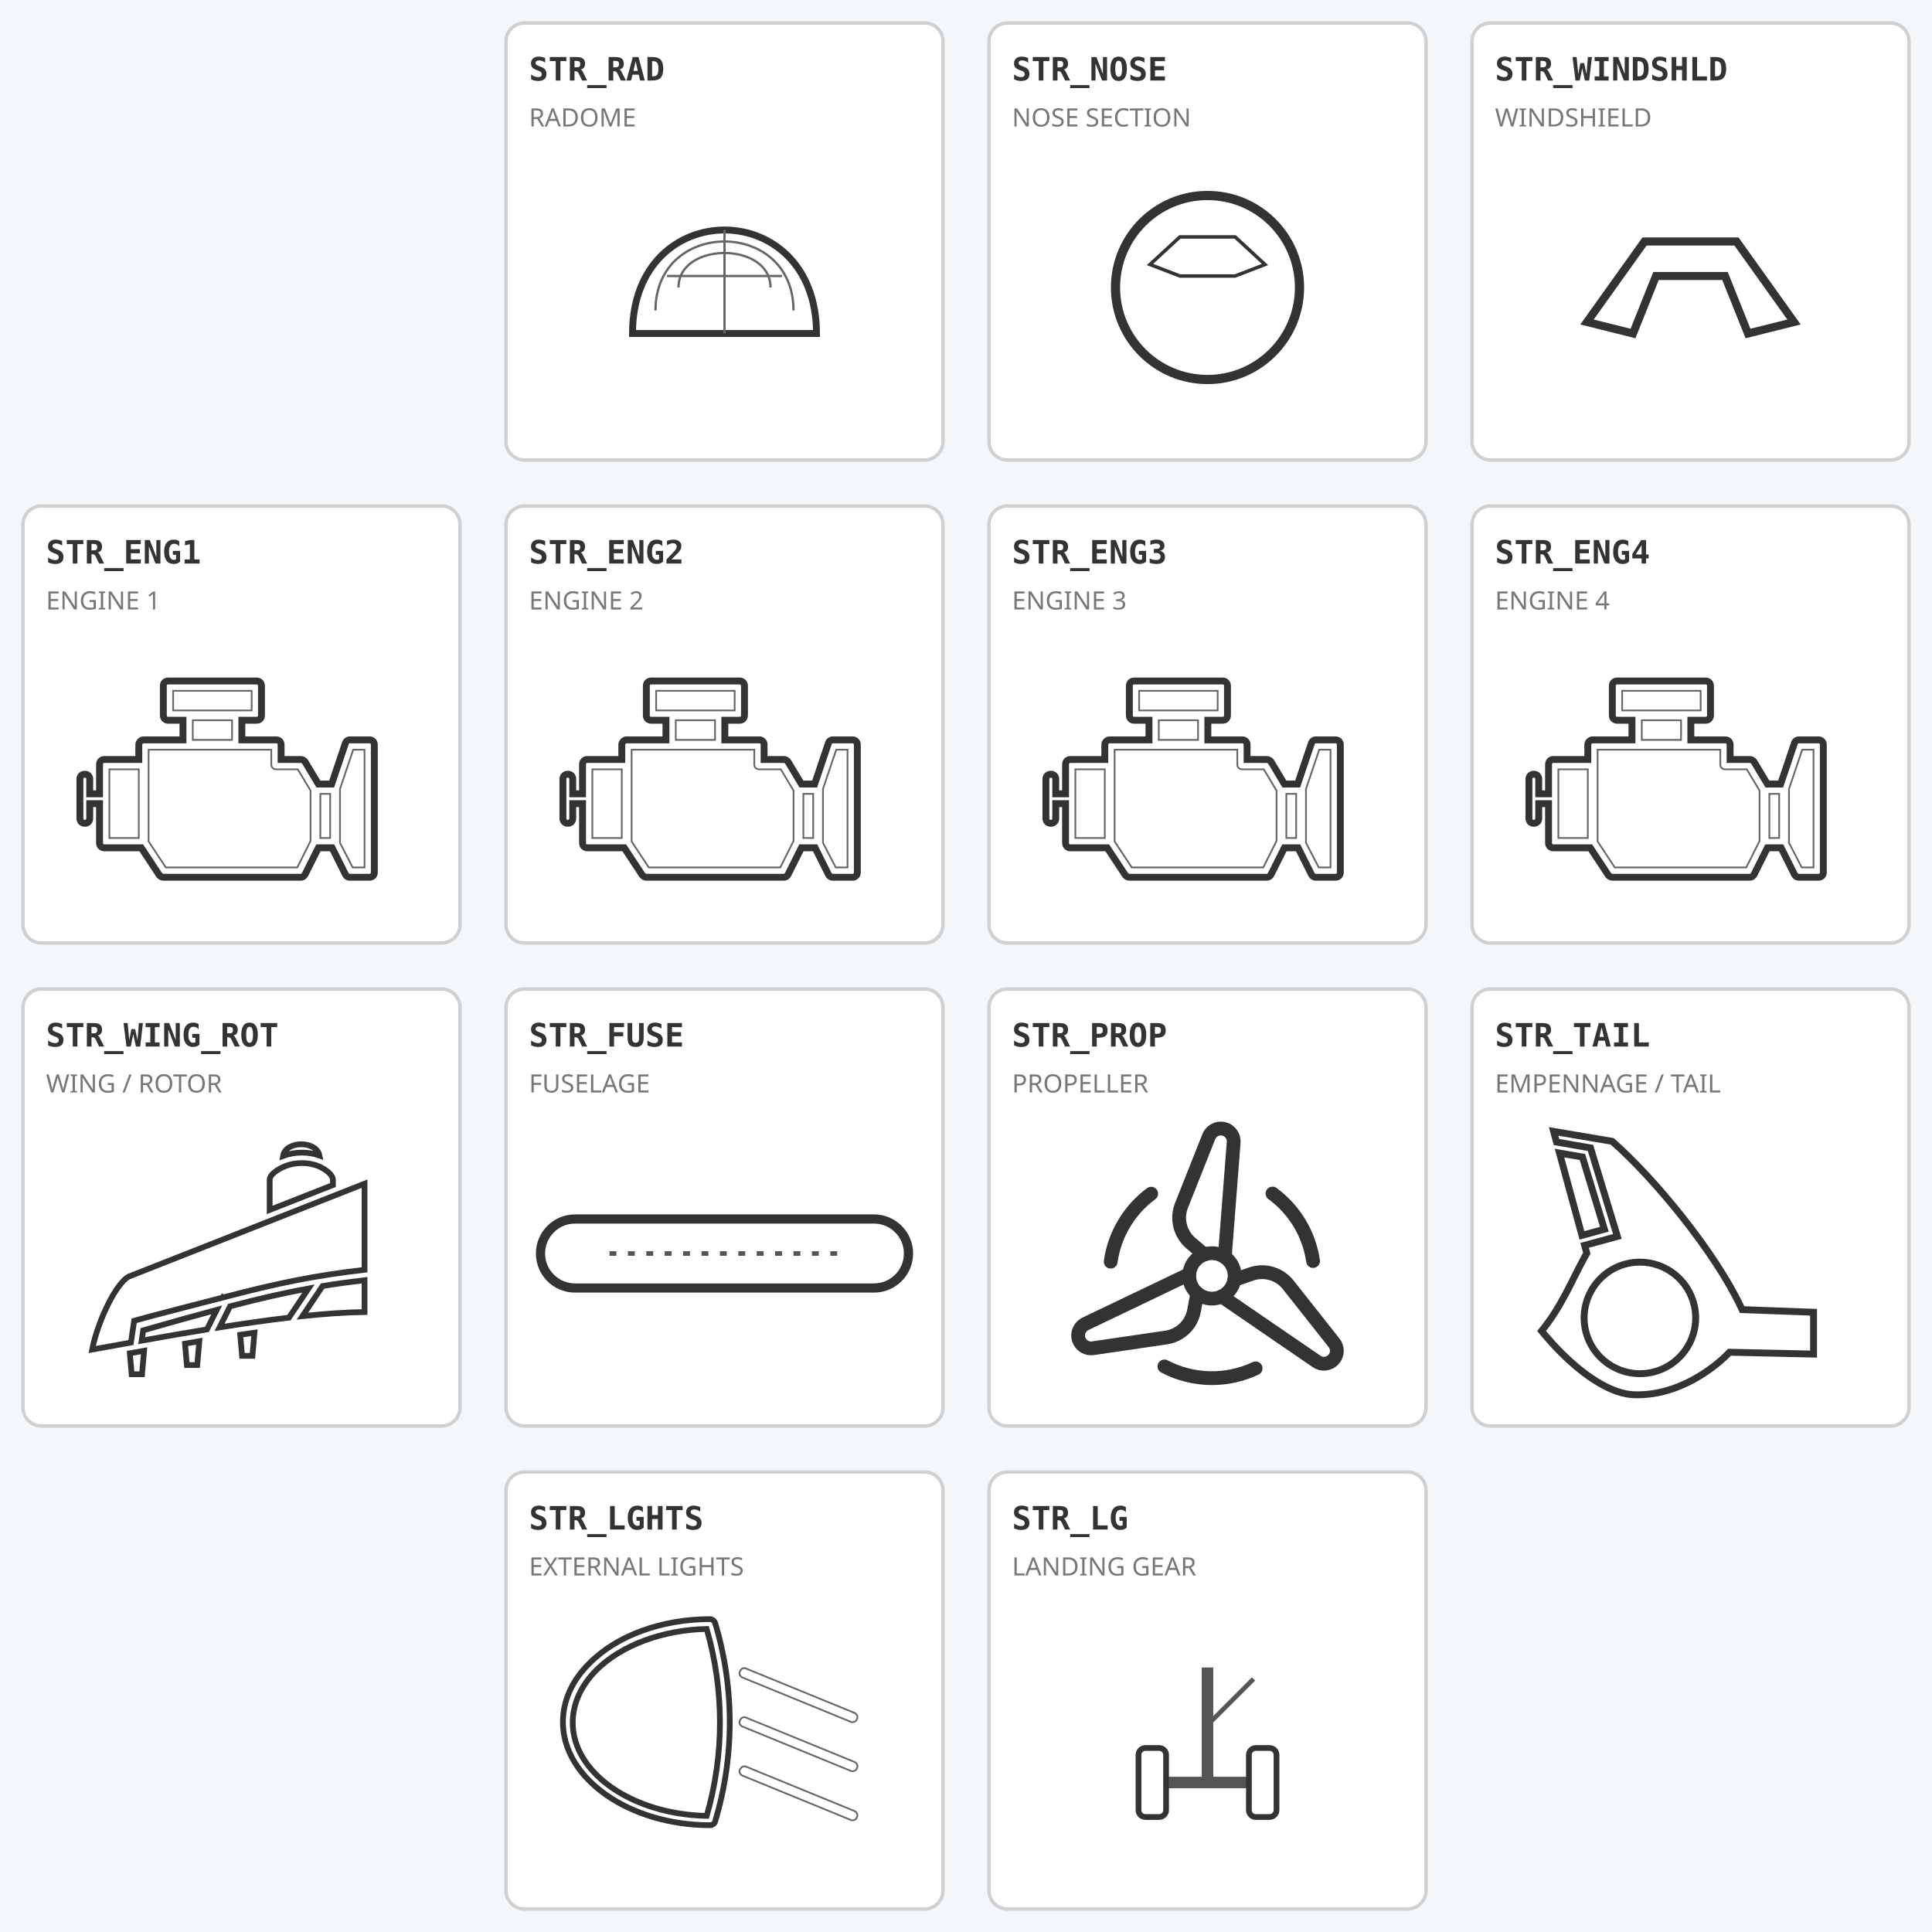
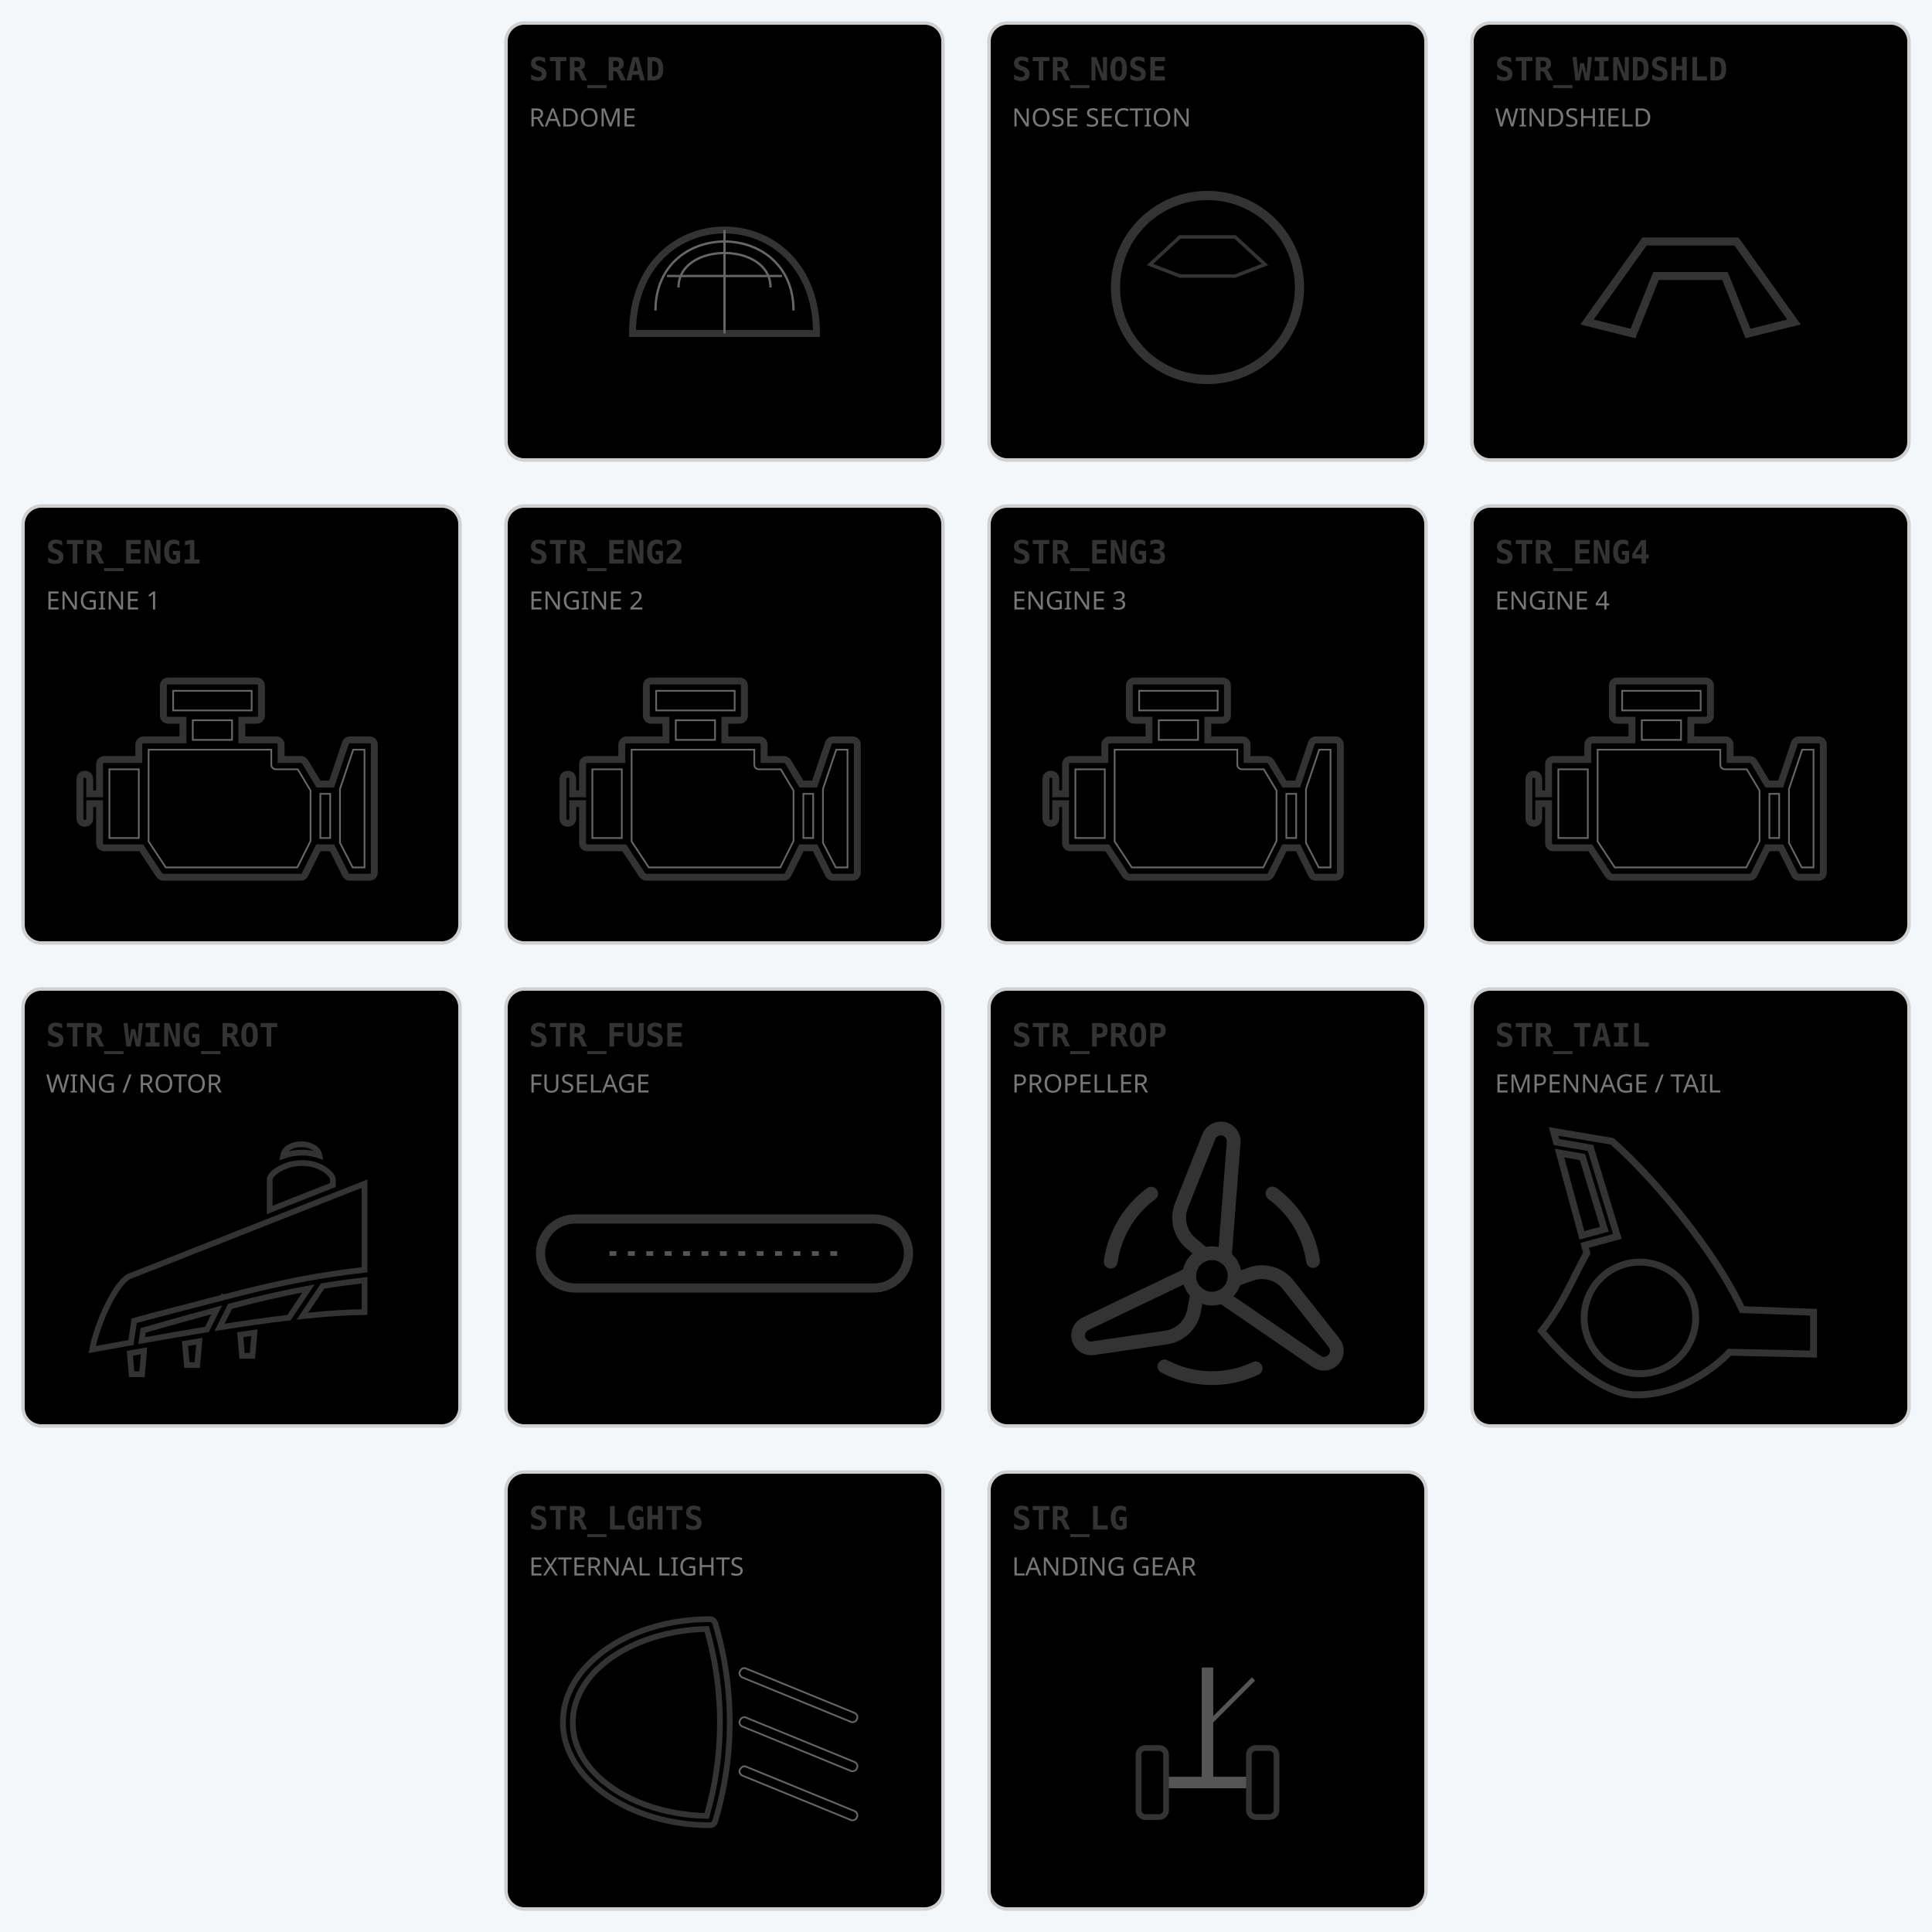
<svg xmlns="http://www.w3.org/2000/svg" id="aircraft-damage-grid" viewBox="0 0 840 840">
  <defs>
    <g id="engine_sym" transform="translate(-70,-60), scale(0.25)">
-       <path fill="none" stroke="#333" stroke-width="12" d="M502.467,186.733h-34.133c-3.413,0-6.827,2.56-7.68,5.973l-23.893,70.827h-23.04l-23.04-38.4         c-1.707-2.56-4.267-4.267-7.68-4.267h-34.133v-25.6c0-5.12-3.413-8.533-8.533-8.533H280.6V152.6h25.6         c5.12,0,8.533-3.413,8.533-8.533v-51.2c0-5.12-3.413-8.533-8.533-8.533H152.6c-5.12,0-8.533,3.413-8.533,8.533v51.2         c0,5.12,3.413,8.533,8.533,8.533h25.6v34.133h-68.267c-2.56,0-4.267,0.853-5.973,2.56s-2.56,3.413-2.56,5.973v25.6H41.667         c-5.12,0-8.533,3.413-8.533,8.533v51.2H16.067V255c0-5.12-3.413-8.533-8.533-8.533S-1,249.88-1,255v68.267         c0,5.12,3.413,8.533,8.533,8.533s8.533-3.413,8.533-8.533v-25.6h17.067v68.267c0,5.12,3.413,8.533,8.533,8.533h64l31.573,47.787         c1.707,1.707,4.267,3.413,6.827,3.413H383c3.413,0,5.973-1.707,7.68-5.12l23.04-46.08h23.893l23.04,46.08         c1.707,3.413,4.267,5.12,7.68,5.12h34.133c5.12,0,8.533-3.413,8.533-8.533V195.267C511,190.147,507.587,186.733,502.467,186.733z" />
+       <path fill="inherit" stroke="#333" stroke-width="12" d="M502.467,186.733h-34.133c-3.413,0-6.827,2.56-7.68,5.973l-23.893,70.827h-23.04l-23.04-38.4         c-1.707-2.56-4.267-4.267-7.68-4.267h-34.133v-25.6c0-5.12-3.413-8.533-8.533-8.533H280.6V152.6h25.6         c5.12,0,8.533-3.413,8.533-8.533v-51.2c0-5.12-3.413-8.533-8.533-8.533H152.6c-5.12,0-8.533,3.413-8.533,8.533v51.2         c0,5.12,3.413,8.533,8.533,8.533h25.6v34.133h-68.267c-2.56,0-4.267,0.853-5.973,2.56s-2.56,3.413-2.56,5.973v25.6H41.667         c-5.12,0-8.533,3.413-8.533,8.533v51.2H16.067V255c0-5.12-3.413-8.533-8.533-8.533S-1,249.88-1,255v68.267         c0,5.12,3.413,8.533,8.533,8.533s8.533-3.413,8.533-8.533v-25.6h17.067v68.267c0,5.12,3.413,8.533,8.533,8.533h64l31.573,47.787         c1.707,1.707,4.267,3.413,6.827,3.413H383c3.413,0,5.973-1.707,7.68-5.12l23.04-46.08h23.893l23.04,46.08         c1.707,3.413,4.267,5.12,7.68,5.12h34.133c5.12,0,8.533-3.413,8.533-8.533V195.267C511,190.147,507.587,186.733,502.467,186.733z" />
      <path fill="none" stroke="#666" stroke-width="3" d="M161.133,101.4h136.533v34.133h-25.6h-85.333h-25.6V101.4z M195.267,152.6h68.267v34.133h-68.267V152.6z M50.2,357.4V237.933 h51.2V357.4H50.2z M377.027,408.6H148.333l-29.867-45.204V229.4v-25.6h68.267h85.333H331.8v25.6 c0,5.12,3.413,8.533,8.533,8.533 h37.547l22.187,36.978v87.609L377.027,408.6z M417.133,357.4v-76.8H434.2v76.8H417.133z M493.933,408.6h-20.48l-22.187-42.789 v-93.714l23.04-68.297h19.627V408.6z" />
    </g>
-     <g id="prop_sym" transform="translate(-60,-60), scale(5)" fill="none" stroke="#333" stroke-width="1.2">
-       <path d="M12.386 15.924C13.477 15.924 14.362 15.04 14.362 13.948C14.362 12.857 13.477 11.973 12.386 11.973C11.294 11.973 10.41 12.857 10.41 13.948C10.41 15.04 11.294 15.924 12.386 15.924Z" stroke-linecap="round" stroke-linejoin="round" />
-       <path d="M17.652 6.786C18.607 7.487 19.412 8.373 20.02 9.39C20.617 10.392 21.012 11.501 21.181 12.654" stroke-linecap="round" stroke-linejoin="round" />
-       <path d="M3.582 12.71C3.747 11.537 4.145 10.408 4.752 9.391C5.356 8.38 6.154 7.499 7.101 6.799" stroke-linecap="round" stroke-linejoin="round" />
-       <path d="M8.254 21.82C9.476 22.462 10.832 22.811 12.213 22.838C13.585 22.865 14.944 22.573 16.184 21.987" stroke-linecap="round" stroke-linejoin="round" />
-       <path d="M11.714 12.091L10.544 11.091C10.087 10.698 9.763 10.172 9.618 9.587C9.474 9.001 9.515 8.385 9.737 7.825L12.101 1.872C12.193 1.616 12.375 1.403 12.613 1.271C12.85 1.139 13.128 1.098 13.393 1.156C13.659 1.213 13.895 1.365 14.057 1.583C14.219 1.801 14.296 2.071 14.275 2.342L13.501 12.319" stroke-linecap="round" stroke-linejoin="round" />
-       <path d="M11.113 15.459L10.829 16.974C10.718 17.568 10.424 18.112 9.989 18.53C9.553 18.948 8.998 19.219 8.401 19.306L2.067 20.234C1.8 20.281 1.525 20.23 1.293 20.09C1.06 19.949 0.887 19.73 0.804 19.472C0.721 19.214 0.734 18.934 0.841 18.685C0.948 18.436 1.142 18.234 1.386 18.116L10.412 13.796" stroke-linecap="round" stroke-linejoin="round" />
-       <path d="M14.331 14.299L15.785 13.787C16.354 13.587 16.971 13.569 17.55 13.737C18.13 13.904 18.642 14.248 19.017 14.721L22.987 19.743C23.161 19.951 23.253 20.215 23.248 20.486C23.242 20.757 23.139 21.016 22.957 21.217C22.775 21.418 22.527 21.546 22.258 21.578C21.989 21.61 21.717 21.544 21.493 21.391L13.239 15.734" stroke-linecap="round" stroke-linejoin="round" />
+     <g id="prop_sym" transform="translate(-60,-60), scale(5)" stroke="#333" stroke-width="1.2">
+       <path d="M12.386 15.924C13.477 15.924 14.362 15.04 14.362 13.948C14.362 12.857 13.477 11.973 12.386 11.973C11.294 11.973 10.41 12.857 10.41 13.948C10.41 15.04 11.294 15.924 12.386 15.924Z" fill="inherit" stroke-linecap="round" stroke-linejoin="round" />
+       <path d="M17.652 6.786C18.607 7.487 19.412 8.373 20.02 9.39C20.617 10.392 21.012 11.501 21.181 12.654" fill="none" stroke-linecap="round" stroke-linejoin="round" />
+       <path d="M3.582 12.71C3.747 11.537 4.145 10.408 4.752 9.391C5.356 8.38 6.154 7.499 7.101 6.799" fill="none" stroke-linecap="round" stroke-linejoin="round" />
+       <path d="M8.254 21.82C9.476 22.462 10.832 22.811 12.213 22.838C13.585 22.865 14.944 22.573 16.184 21.987" fill="none" stroke-linecap="round" stroke-linejoin="round" />
+       <path d="M11.714 12.091L10.544 11.091C10.087 10.698 9.763 10.172 9.618 9.587C9.474 9.001 9.515 8.385 9.737 7.825L12.101 1.872C12.193 1.616 12.375 1.403 12.613 1.271C12.85 1.139 13.128 1.098 13.393 1.156C13.659 1.213 13.895 1.365 14.057 1.583C14.219 1.801 14.296 2.071 14.275 2.342L13.501 12.319" fill="none" stroke-linecap="round" stroke-linejoin="round" />
+       <path d="M11.113 15.459L10.829 16.974C10.718 17.568 10.424 18.112 9.989 18.53C9.553 18.948 8.998 19.219 8.401 19.306L2.067 20.234C1.8 20.281 1.525 20.23 1.293 20.09C1.06 19.949 0.887 19.73 0.804 19.472C0.721 19.214 0.734 18.934 0.841 18.685C0.948 18.436 1.142 18.234 1.386 18.116L10.412 13.796" fill="none" stroke-linecap="round" stroke-linejoin="round" />
+       <path d="M14.331 14.299L15.785 13.787C16.354 13.587 16.971 13.569 17.55 13.737C18.13 13.904 18.642 14.248 19.017 14.721L22.987 19.743C23.161 19.951 23.253 20.215 23.248 20.486C23.242 20.757 23.139 21.016 22.957 21.217C22.775 21.418 22.527 21.546 22.258 21.578C21.989 21.61 21.717 21.544 21.493 21.391L13.239 15.734" fill="none" stroke-linecap="round" stroke-linejoin="round" />
    </g>
    <g id="wing_sym" transform="translate(-70,-60), scale(0.25)">
-       <path fill="none" stroke="#333" stroke-width="10" d="M384 50c-14.688 0-29.365 6.747-31.676 20.23 10.285-3.726 21.404-5.66 32.533-5.693 10.456-.03 20.915 1.62 30.696 5.01C412.873 56.517 398.44 50 384 50zm.89 32.697c-10.248.03-20.532 1.925-29.447 5.617-6.347 2.63-13.647 6.577-18.795 11.012C331.5 103.762 329 108.05 329 112v52.236l110-43.334V112c0-3.913-2.39-8.276-7.207-12.72-4.818-4.44-11.67-8.425-17.688-11.012-8.762-3.768-18.97-5.6-29.216-5.57zM494 118.582L83.895 280.14c-5.35 2.733-13.294 10.738-20.874 21.96-7.634 11.304-15.202 25.66-21.79 40.543-10.3 23.274-18.013 48.48-20.917 64.373 22.138-3.977 44.664-8.047 67.347-12.112l5.723-37.95c30.852-8.914 111.01-29.017 154.287-40.42l.28-.56.634.317C345.567 290.76 409.75 278.177 494 268.315V118.582zm0 167.834c-25.687 3.027-49.473 6.31-72.91 10.152l-35.108 52.364c38.81-4.09 75.245-6.675 108.018-7.112v-55.404zm-97.424 14.397c-41.764 7.628-84.273 17.402-136.435 31.033l-18.333 36.67c41.485-6.58 82.124-12.432 120.756-16.973l34.013-50.73zM236.94 337.99c-36.766 9.856-78.698 21.625-127.913 35.66l-2.672 17.922c37.804-6.734 75.923-13.384 113.56-19.53l17.026-34.052zm65.583 39.733a3495.754 3495.754 0 0 0-24.73 3.623L281 418h18l3.523-40.277zm-95.9 14.882a6526.23 6526.23 0 0 0-24.88 4.184L185 434h18l3.623-41.395zm-96.05 16.54c-8.267 1.467-16.535 2.932-24.762 4.402L89 450h18l3.574-40.854z" />
+       <path fill="inherit" stroke="#333" stroke-width="10" d="M384 50c-14.688 0-29.365 6.747-31.676 20.23 10.285-3.726 21.404-5.66 32.533-5.693 10.456-.03 20.915 1.62 30.696 5.01C412.873 56.517 398.44 50 384 50zm.89 32.697c-10.248.03-20.532 1.925-29.447 5.617-6.347 2.63-13.647 6.577-18.795 11.012C331.5 103.762 329 108.05 329 112v52.236l110-43.334V112c0-3.913-2.39-8.276-7.207-12.72-4.818-4.44-11.67-8.425-17.688-11.012-8.762-3.768-18.97-5.6-29.216-5.57zM494 118.582L83.895 280.14c-5.35 2.733-13.294 10.738-20.874 21.96-7.634 11.304-15.202 25.66-21.79 40.543-10.3 23.274-18.013 48.48-20.917 64.373 22.138-3.977 44.664-8.047 67.347-12.112l5.723-37.95c30.852-8.914 111.01-29.017 154.287-40.42l.28-.56.634.317C345.567 290.76 409.75 278.177 494 268.315V118.582zm0 167.834c-25.687 3.027-49.473 6.31-72.91 10.152l-35.108 52.364c38.81-4.09 75.245-6.675 108.018-7.112v-55.404zm-97.424 14.397c-41.764 7.628-84.273 17.402-136.435 31.033l-18.333 36.67c41.485-6.58 82.124-12.432 120.756-16.973l34.013-50.73zM236.94 337.99c-36.766 9.856-78.698 21.625-127.913 35.66l-2.672 17.922c37.804-6.734 75.923-13.384 113.56-19.53l17.026-34.052zm65.583 39.733a3495.754 3495.754 0 0 0-24.73 3.623L281 418h18l3.523-40.277zm-95.9 14.882a6526.23 6526.23 0 0 0-24.88 4.184L185 434h18l3.623-41.395zm-96.05 16.54c-8.267 1.467-16.535 2.932-24.762 4.402L89 450h18l3.574-40.854z" />
    </g>
    <g id="fuse_sym">
-       <rect x="-80" y="-15" width="160" height="30" rx="15" fill="none" stroke="#333" stroke-width="4" />
+       <rect x="-80" y="-15" width="160" height="30" rx="15" fill="inherit" stroke="#333" stroke-width="4" />
      <line x1="-50" y1="0" x2="50" y2="0" stroke-dasharray="3,5" stroke-width="2" stroke="#555" />
    </g>
    <g id="tail_sym" transform="translate(-70,-60), scale(0.25)">
-       <path fill="none" stroke="#333" stroke-width="12" d="M41.918 27.688l5.035 18.48 59.123 10.2 46.766 153.976-56.938 15.496 2.748 10.09.967 3.55-1.794 3.208c-24.027 42.99-40.35 87.134-76.77 132.066 7.738 9.582 25.567 30.68 49.098 52.12 31.787 28.96 73.7 57.357 111.283 58.76 93.952 3.503 163.51-70.954 163.51-70.954l2.754-2.98 146.3 3.247v-72.783l-124.207-4.56-2.338-4.946c-45.31-95.853-150.475-223.65-223.66-287.746zm10.256 37.646l38.998 143.14 39.06-10.632L92.078 72.22z M192.785 255a96.87 96.87 0 0 0-21.89 2.33c-52.185 11.633-85.204 63.597-73.57 115.78 11.632 52.186 63.596 85.205 115.78 73.572 52.185-11.633 85.204-63.597 73.57-115.78-9.996-44.847-49.78-75.54-93.89-75.902z" />
+       <path fill="inherit" stroke="#333" stroke-width="12" d="M41.918 27.688l5.035 18.48 59.123 10.2 46.766 153.976-56.938 15.496 2.748 10.09.967 3.55-1.794 3.208c-24.027 42.99-40.35 87.134-76.77 132.066 7.738 9.582 25.567 30.68 49.098 52.12 31.787 28.96 73.7 57.357 111.283 58.76 93.952 3.503 163.51-70.954 163.51-70.954l2.754-2.98 146.3 3.247v-72.783l-124.207-4.56-2.338-4.946c-45.31-95.853-150.475-223.65-223.66-287.746zm10.256 37.646l38.998 143.14 39.06-10.632L92.078 72.22z M192.785 255a96.87 96.87 0 0 0-21.89 2.33c-52.185 11.633-85.204 63.597-73.57 115.78 11.632 52.186 63.596 85.205 115.78 73.572 52.185-11.633 85.204-63.597 73.57-115.78-9.996-44.847-49.78-75.54-93.89-75.902z" />
    </g>
-     <g id="rad_sym" fill="none">
-       <path d="M -40,30 C -40,-30 40,-30 40,30 Z" stroke="#333" stroke-width="3" />
-       <path d="M -20,10 C -20,-10 20,-10 20,10" stroke="#666" stroke-width="1" />
-       <path d="M -30,20 C -30,-20 30,-20 30,20" stroke="#666" stroke-width="1" />
-       <line x1="0" y1="30" x2="0" y2="-15" stroke="#666" stroke-width="1" />
-       <line x1="-25" y1="5" x2="25" y2="5" stroke="#666" stroke-width="1" />
+     <g id="rad_sym">
+       <path d="M -40,30 C -40,-30 40,-30 40,30 Z" fill="inherit" stroke="#333" stroke-width="3" />
+       <path d="M -20,10 C -20,-10 20,-10 20,10" fill="none" stroke="#666" stroke-width="1" />
+       <path d="M -30,20 C -30,-20 30,-20 30,20" fill="none" stroke="#666" stroke-width="1" />
+       <line x1="0" y1="30" x2="0" y2="-15" fill="none" stroke="#666" stroke-width="1" />
+       <line x1="-25" y1="5" x2="25" y2="5" fill="none" stroke="#666" stroke-width="1" />
    </g>
-     <g id="nose_sym" fill="none">
-       <circle cx="0" cy="0" r="40" stroke="#333" stroke-width="4" />
-       <path d="M -25,-10 L -12,-22 L 12,-22 L 25,-10 L 12,-5 L -12,-5 Z" stroke="#333" stroke-width="1.5" />
+     <g id="nose_sym">
+       <circle cx="0" cy="0" r="40" fill="inherit" stroke="#333" stroke-width="4" />
+       <path d="M -25,-10 L -12,-22 L 12,-22 L 25,-10 L 12,-5 L -12,-5 Z" fill="none" stroke="#333" stroke-width="1.5" />
    </g>
-     <g id="windshld_sym" fill="none">
-       <path d="M -45,15 L -20,-20 L 20,-20 L 45,15 L 25,20 L 15,-5 L -15,-5 L -25,20 Z" stroke="#333" stroke-width="3.5" />
+     <g id="windshld_sym">
+       <path d="M -45,15 L -20,-20 L 20,-20 L 45,15 L 25,20 L 15,-5 L -15,-5 L -25,20 Z" fill="inherit" stroke="#333" stroke-width="3.5" />
    </g>
-     <g id="lg_sym" fill="none">
-       <line x1="0" y1="-30" x2="0" y2="20" stroke-width="5" stroke="#555" />
-       <line x1="-19" y1="20" x2="19" y2="20" stroke-width="5" stroke="#555" />
-       <rect x="-30" y="5" width="12" height="30" rx="3" stroke="#333" stroke-width="2.5" />
-       <rect x="18" y="5" width="12" height="30" rx="3" stroke="#333" stroke-width="2.5" />
-       <line x1="0" y1="-5" x2="20" y2="-25" stroke-width="2" stroke="#555" />
+     <g id="lg_sym">
+       <line x1="0" y1="-30" x2="0" y2="20" fill="none" stroke-width="5" stroke="#555" />
+       <line x1="-19" y1="20" x2="19" y2="20" fill="none" stroke-width="5" stroke="#555" />
+       <rect x="-30" y="5" width="12" height="30" rx="3" fill="inherit" stroke="#333" stroke-width="2.5" />
+       <rect x="18" y="5" width="12" height="30" rx="3" fill="inherit" stroke="#333" stroke-width="2.5" />
+       <line x1="0" y1="-5" x2="20" y2="-25" fill="none" stroke-width="2" stroke="#555" />
    </g>
    <g id="lghts_sym" transform="translate(-70,-60), scale(0.25)">
-       <path fill="none" stroke="#333" stroke-width="10" d="M255,75.884c-83.627,0-161.28,28.16-209.067,75.947C15.213,181.697-1,217.537-1,255.084c0,98.133,115.2,179.2,256,179.2 c3.413,0,7.68-2.56,8.533-5.973c34.133-113.493,34.133-232.96,0-346.453C261.827,78.444,258.413,75.884,255,75.884z M249.027,418.071c-128.853-2.56-232.96-74.24-232.96-162.133c0-33.28,14.507-64.853,41.813-92.16 c43.52-42.667,114.347-69.12,191.147-70.827C279.747,199.617,279.747,311.404,249.027,418.071z" />
+       <path fill="inherit" stroke="#333" stroke-width="10" d="M255,75.884c-83.627,0-161.28,28.16-209.067,75.947C15.213,181.697-1,217.537-1,255.084c0,98.133,115.2,179.2,256,179.2 c3.413,0,7.68-2.56,8.533-5.973c34.133-113.493,34.133-232.96,0-346.453C261.827,78.444,258.413,75.884,255,75.884z M249.027,418.071c-128.853-2.56-232.96-74.24-232.96-162.133c0-33.28,14.507-64.853,41.813-92.16 c43.52-42.667,114.347-69.12,191.147-70.827C279.747,199.617,279.747,311.404,249.027,418.071z" />
      <path fill="none" stroke="#666" stroke-width="3" d="M505.88,324.204l-187.733-76.8c-4.267-2.56-9.387,0-11.093,4.267c-2.56,4.267,0,9.387,4.267,11.093l187.733,76.8 c0.853,0.853,2.56,0.853,3.413,0.853c3.413,0,6.827-1.707,7.68-5.12C512.707,331.031,510.147,325.911,505.88,324.204z" />
      <path fill="none" stroke="#666" stroke-width="3" d="M311.32,177.431l187.733,76.8c0.853,0.853,2.56,0.853,3.413,0.853c3.413,0,6.827-1.707,7.68-5.12 c2.56-4.267,0-9.387-4.267-11.093l-187.733-76.8c-4.267-2.56-9.387,0-11.093,4.267 C304.493,170.604,307.053,175.724,311.32,177.431z" />
      <path fill="none" stroke="#666" stroke-width="3" d="M505.88,409.537l-187.733-76.8c-4.267-2.56-8.533,0-11.093,4.267s0,9.387,4.267,11.093l187.733,76.8 c0.853,0.853,2.56,0.853,3.413,0.853c3.413,0,6.827-1.707,7.68-5.12C512.707,416.364,510.147,411.244,505.88,409.537z" />
    </g>
  </defs>
  <rect width="100%" height="100%" fill="#f4f7fa" />
  <g id="STR_RAD" transform="translate(210, 0)">
-     <rect x="10" y="10" width="190" height="190" rx="8" fill="#ffffff" stroke="#d0d0d0" stroke-width="1.5" />
+     <rect x="10" y="10" width="190" height="190" rx="8" fill="inherit" stroke="#d0d0d0" stroke-width="1.5" />
    <text x="20" y="35" font-family="monospace" font-size="14" font-weight="bold" fill="#333" stroke="none">STR_RAD</text>
    <text x="20" y="55" font-family="sans-serif" font-size="11" fill="#777" stroke="none">RADOME</text>
    <use href="#rad_sym" x="105" y="115" />
  </g>
  <g id="STR_NOSE" transform="translate(420, 0)">
-     <rect x="10" y="10" width="190" height="190" rx="8" fill="#ffffff" stroke="#d0d0d0" stroke-width="1.5" />
+     <rect x="10" y="10" width="190" height="190" rx="8" fill="inherit" stroke="#d0d0d0" stroke-width="1.5" />
    <text x="20" y="35" font-family="monospace" font-size="14" font-weight="bold" fill="#333" stroke="none">STR_NOSE</text>
    <text x="20" y="55" font-family="sans-serif" font-size="11" fill="#777" stroke="none">NOSE SECTION</text>
    <use href="#nose_sym" x="105" y="125" />
  </g>
  <g id="STR_WINDSHLD" transform="translate(630, 0)">
-     <rect x="10" y="10" width="190" height="190" rx="8" fill="#ffffff" stroke="#d0d0d0" stroke-width="1.5" />
+     <rect x="10" y="10" width="190" height="190" rx="8" fill="inherit" stroke="#d0d0d0" stroke-width="1.5" />
    <text x="20" y="35" font-family="monospace" font-size="14" font-weight="bold" fill="#333" stroke="none">STR_WINDSHLD</text>
    <text x="20" y="55" font-family="sans-serif" font-size="11" fill="#777" stroke="none">WINDSHIELD</text>
    <use href="#windshld_sym" x="105" y="125" />
  </g>
  <g id="STR_ENG1" transform="translate(0, 210)">
-     <rect x="10" y="10" width="190" height="190" rx="8" fill="#ffffff" stroke="#d0d0d0" stroke-width="1.5" />
+     <rect x="10" y="10" width="190" height="190" rx="8" fill="inherit" stroke="#d0d0d0" stroke-width="1.5" />
    <text x="20" y="35" font-family="monospace" font-size="14" font-weight="bold" fill="#333" stroke="none">STR_ENG1</text>
    <text x="20" y="55" font-family="sans-serif" font-size="11" fill="#777" stroke="none">ENGINE 1</text>
    <use href="#engine_sym" x="105" y="125" />
  </g>
  <g id="STR_ENG2" transform="translate(210, 210)">
-     <rect x="10" y="10" width="190" height="190" rx="8" fill="#ffffff" stroke="#d0d0d0" stroke-width="1.5" />
+     <rect x="10" y="10" width="190" height="190" rx="8" fill="inherit" stroke="#d0d0d0" stroke-width="1.5" />
    <text x="20" y="35" font-family="monospace" font-size="14" font-weight="bold" fill="#333" stroke="none">STR_ENG2</text>
    <text x="20" y="55" font-family="sans-serif" font-size="11" fill="#777" stroke="none">ENGINE 2</text>
    <use href="#engine_sym" x="105" y="125" />
  </g>
  <g id="STR_ENG3" transform="translate(420, 210)">
-     <rect x="10" y="10" width="190" height="190" rx="8" fill="#ffffff" stroke="#d0d0d0" stroke-width="1.5" />
+     <rect x="10" y="10" width="190" height="190" rx="8" fill="inherit" stroke="#d0d0d0" stroke-width="1.5" />
    <text x="20" y="35" font-family="monospace" font-size="14" font-weight="bold" fill="#333" stroke="none">STR_ENG3</text>
    <text x="20" y="55" font-family="sans-serif" font-size="11" fill="#777" stroke="none">ENGINE 3</text>
    <use href="#engine_sym" x="105" y="125" />
  </g>
  <g id="STR_ENG4" transform="translate(630, 210)">
-     <rect x="10" y="10" width="190" height="190" rx="8" fill="#ffffff" stroke="#d0d0d0" stroke-width="1.5" />
+     <rect x="10" y="10" width="190" height="190" rx="8" fill="inherit" stroke="#d0d0d0" stroke-width="1.5" />
    <text x="20" y="35" font-family="monospace" font-size="14" font-weight="bold" fill="#333" stroke="none">STR_ENG4</text>
    <text x="20" y="55" font-family="sans-serif" font-size="11" fill="#777" stroke="none">ENGINE 4</text>
    <use href="#engine_sym" x="105" y="125" />
  </g>
  <g id="STR_WING_ROT" transform="translate(0, 420)">
-     <rect x="10" y="10" width="190" height="190" rx="8" fill="#ffffff" stroke="#d0d0d0" stroke-width="1.5" />
+     <rect x="10" y="10" width="190" height="190" rx="8" fill="inherit" stroke="#d0d0d0" stroke-width="1.5" />
    <text x="20" y="35" font-family="monospace" font-size="14" font-weight="bold" fill="#333" stroke="none">STR_WING_ROT</text>
    <text x="20" y="55" font-family="sans-serif" font-size="11" fill="#777" stroke="none">WING / ROTOR</text>
    <use href="#wing_sym" x="105" y="125" />
  </g>
  <g id="STR_FUSE" transform="translate(210, 420)">
-     <rect x="10" y="10" width="190" height="190" rx="8" fill="#ffffff" stroke="#d0d0d0" stroke-width="1.5" />
+     <rect x="10" y="10" width="190" height="190" rx="8" fill="inherit" stroke="#d0d0d0" stroke-width="1.5" />
    <text x="20" y="35" font-family="monospace" font-size="14" font-weight="bold" fill="#333" stroke="none">STR_FUSE</text>
    <text x="20" y="55" font-family="sans-serif" font-size="11" fill="#777" stroke="none">FUSELAGE</text>
    <use href="#fuse_sym" x="105" y="125" />
  </g>
  <g id="STR_PROP" transform="translate(420, 420)">
-     <rect x="10" y="10" width="190" height="190" rx="8" fill="#ffffff" stroke="#d0d0d0" stroke-width="1.5" />
+     <rect x="10" y="10" width="190" height="190" rx="8" fill="inherit" stroke="#d0d0d0" stroke-width="1.5" />
    <text x="20" y="35" font-family="monospace" font-size="14" font-weight="bold" fill="#333" stroke="none">STR_PROP</text>
    <text x="20" y="55" font-family="sans-serif" font-size="11" fill="#777" stroke="none">PROPELLER</text>
    <use href="#prop_sym" x="105" y="125" />
  </g>
  <g id="STR_TAIL" transform="translate(630, 420)">
-     <rect x="10" y="10" width="190" height="190" rx="8" fill="#ffffff" stroke="#d0d0d0" stroke-width="1.5" />
+     <rect x="10" y="10" width="190" height="190" rx="8" fill="inherit" stroke="#d0d0d0" stroke-width="1.5" />
    <text x="20" y="35" font-family="monospace" font-size="14" font-weight="bold" fill="#333" stroke="none">STR_TAIL</text>
    <text x="20" y="55" font-family="sans-serif" font-size="11" fill="#777" stroke="none">EMPENNAGE / TAIL</text>
    <use href="#tail_sym" x="105" y="125" />
  </g>
  <g id="STR_LGHTS" transform="translate(210, 630)">
-     <rect x="10" y="10" width="190" height="190" rx="8" fill="#ffffff" stroke="#d0d0d0" stroke-width="1.5" />
+     <rect x="10" y="10" width="190" height="190" rx="8" fill="inherit" stroke="#d0d0d0" stroke-width="1.5" />
    <text x="20" y="35" font-family="monospace" font-size="14" font-weight="bold" fill="#333" stroke="none">STR_LGHTS</text>
    <text x="20" y="55" font-family="sans-serif" font-size="11" fill="#777" stroke="none">EXTERNAL LIGHTS</text>
    <use href="#lghts_sym" x="105" y="115" />
  </g>
  <g id="STR_LG" transform="translate(420, 630)">
-     <rect x="10" y="10" width="190" height="190" rx="8" fill="#ffffff" stroke="#d0d0d0" stroke-width="1.5" />
+     <rect x="10" y="10" width="190" height="190" rx="8" fill="inherit" stroke="#d0d0d0" stroke-width="1.5" />
    <text x="20" y="35" font-family="monospace" font-size="14" font-weight="bold" fill="#333" stroke="none">STR_LG</text>
    <text x="20" y="55" font-family="sans-serif" font-size="11" fill="#777" stroke="none">LANDING GEAR</text>
    <use href="#lg_sym" x="105" y="125" />
  </g>
</svg>
